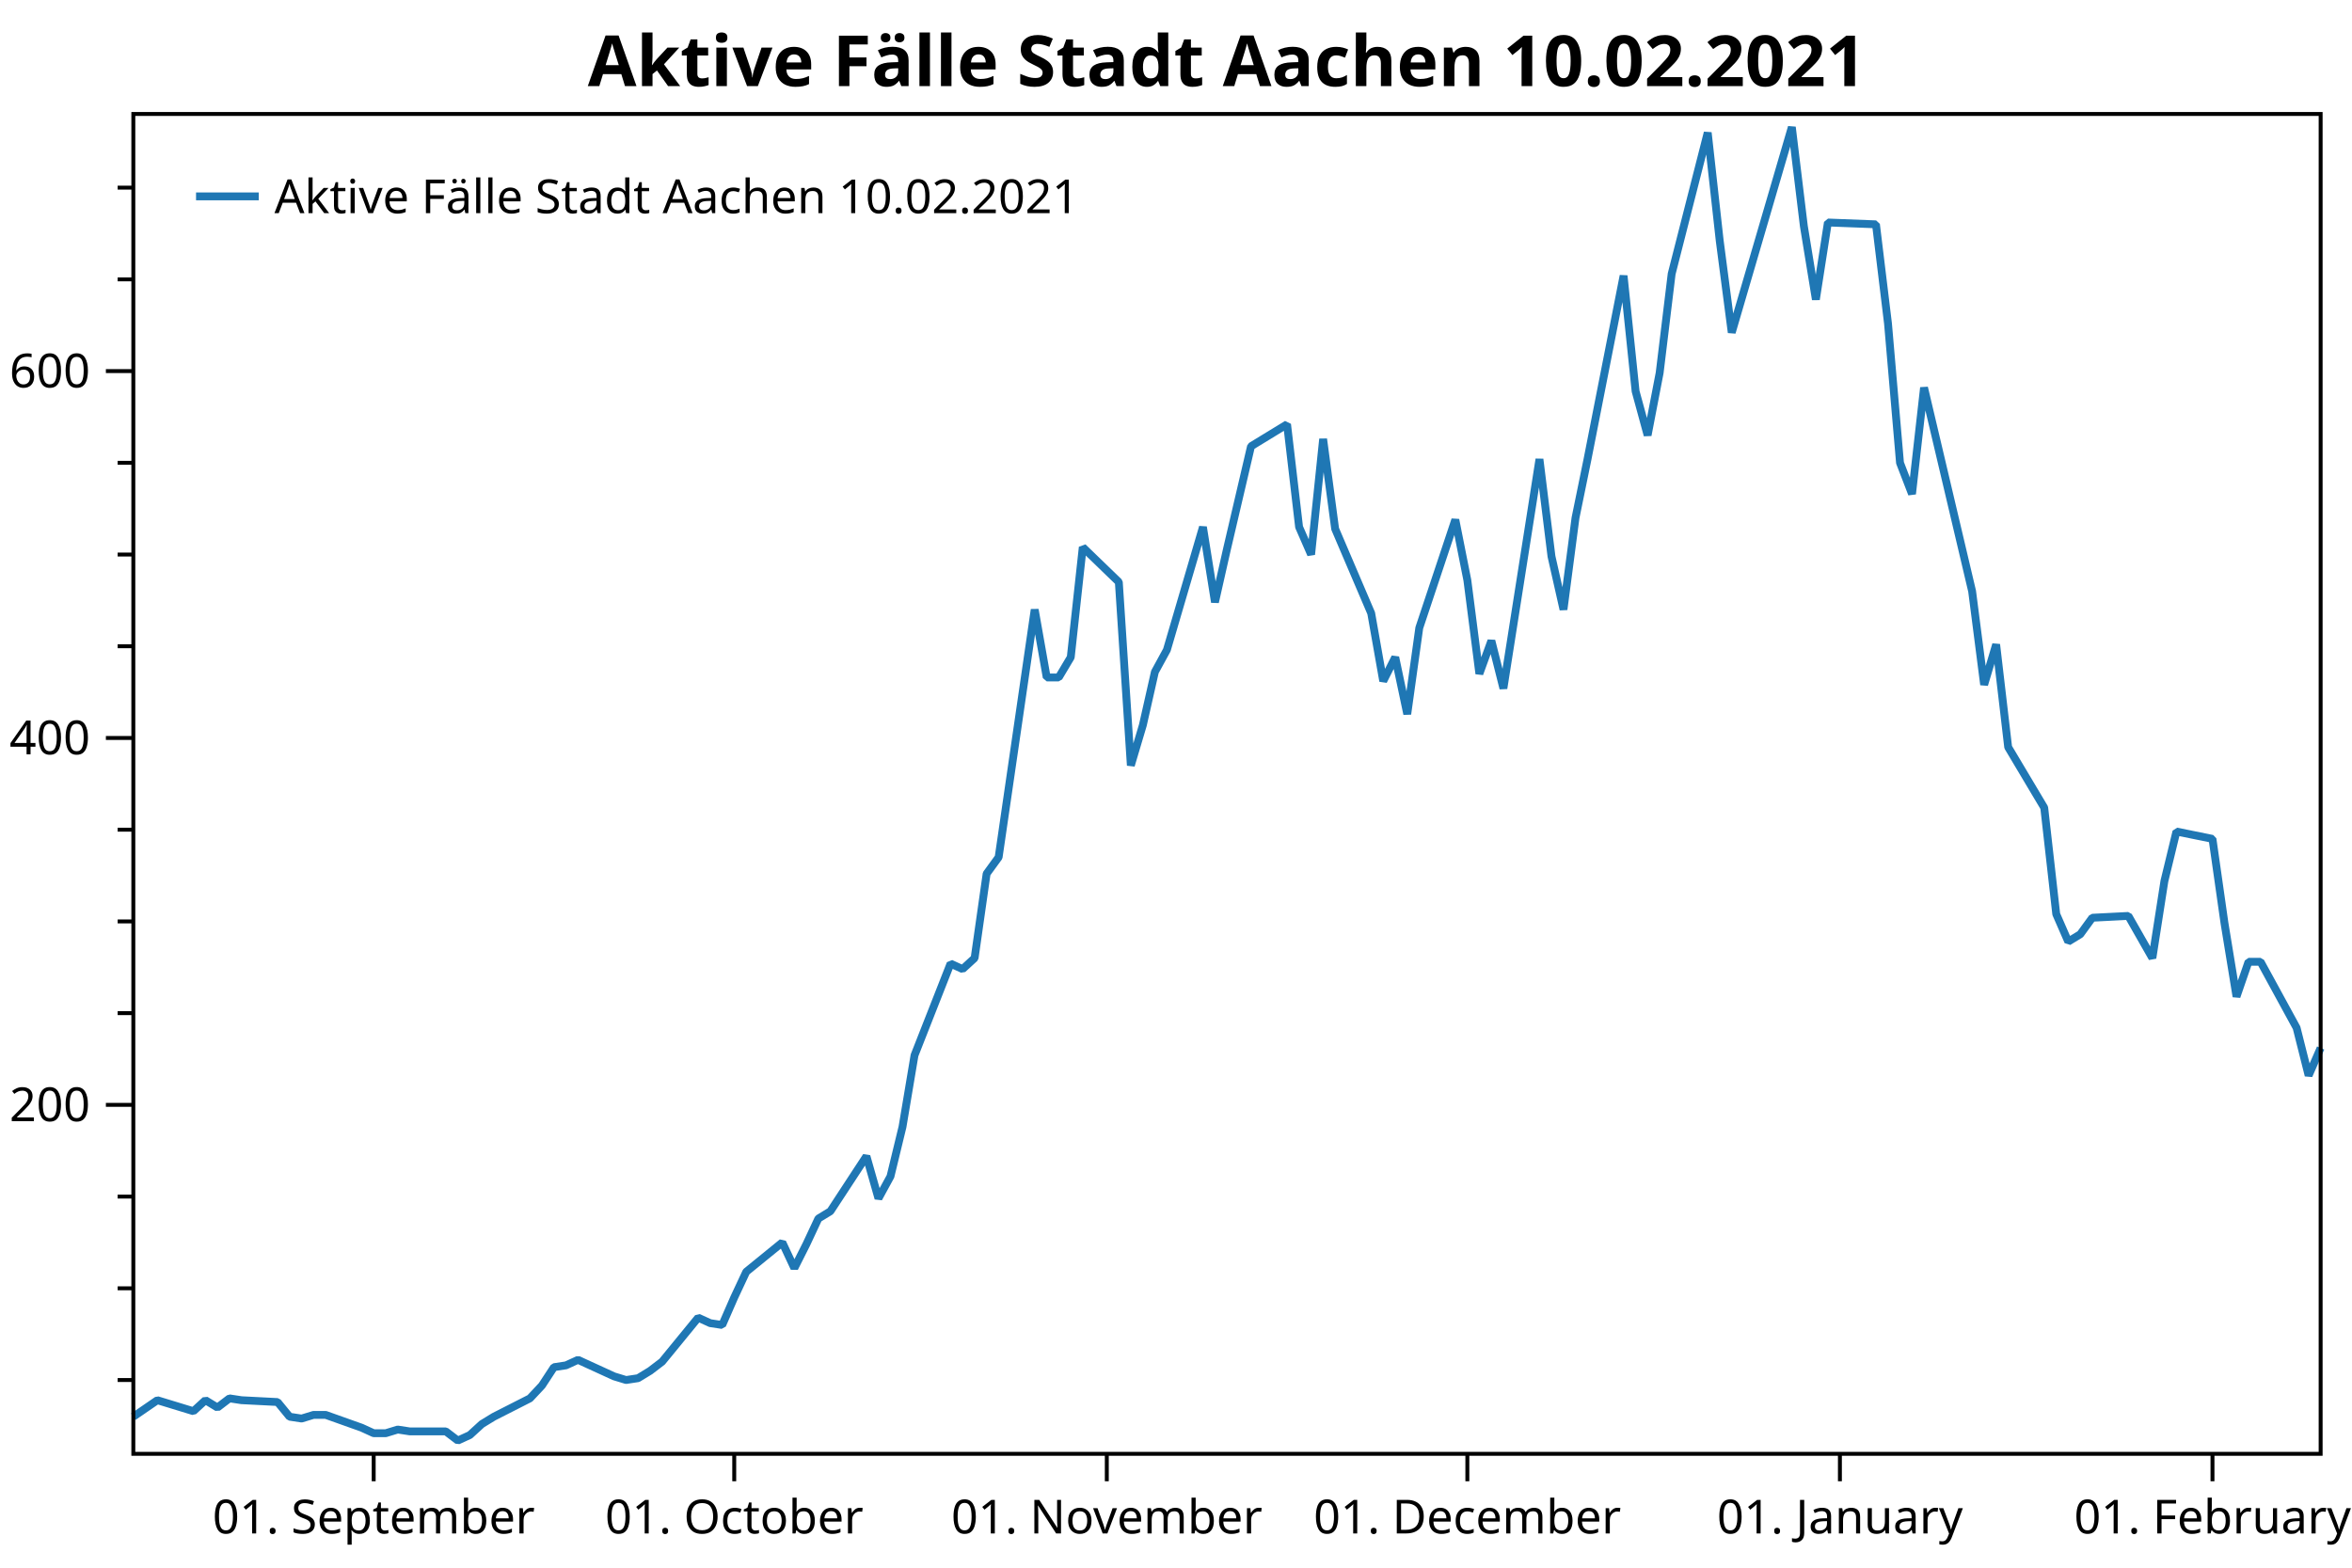
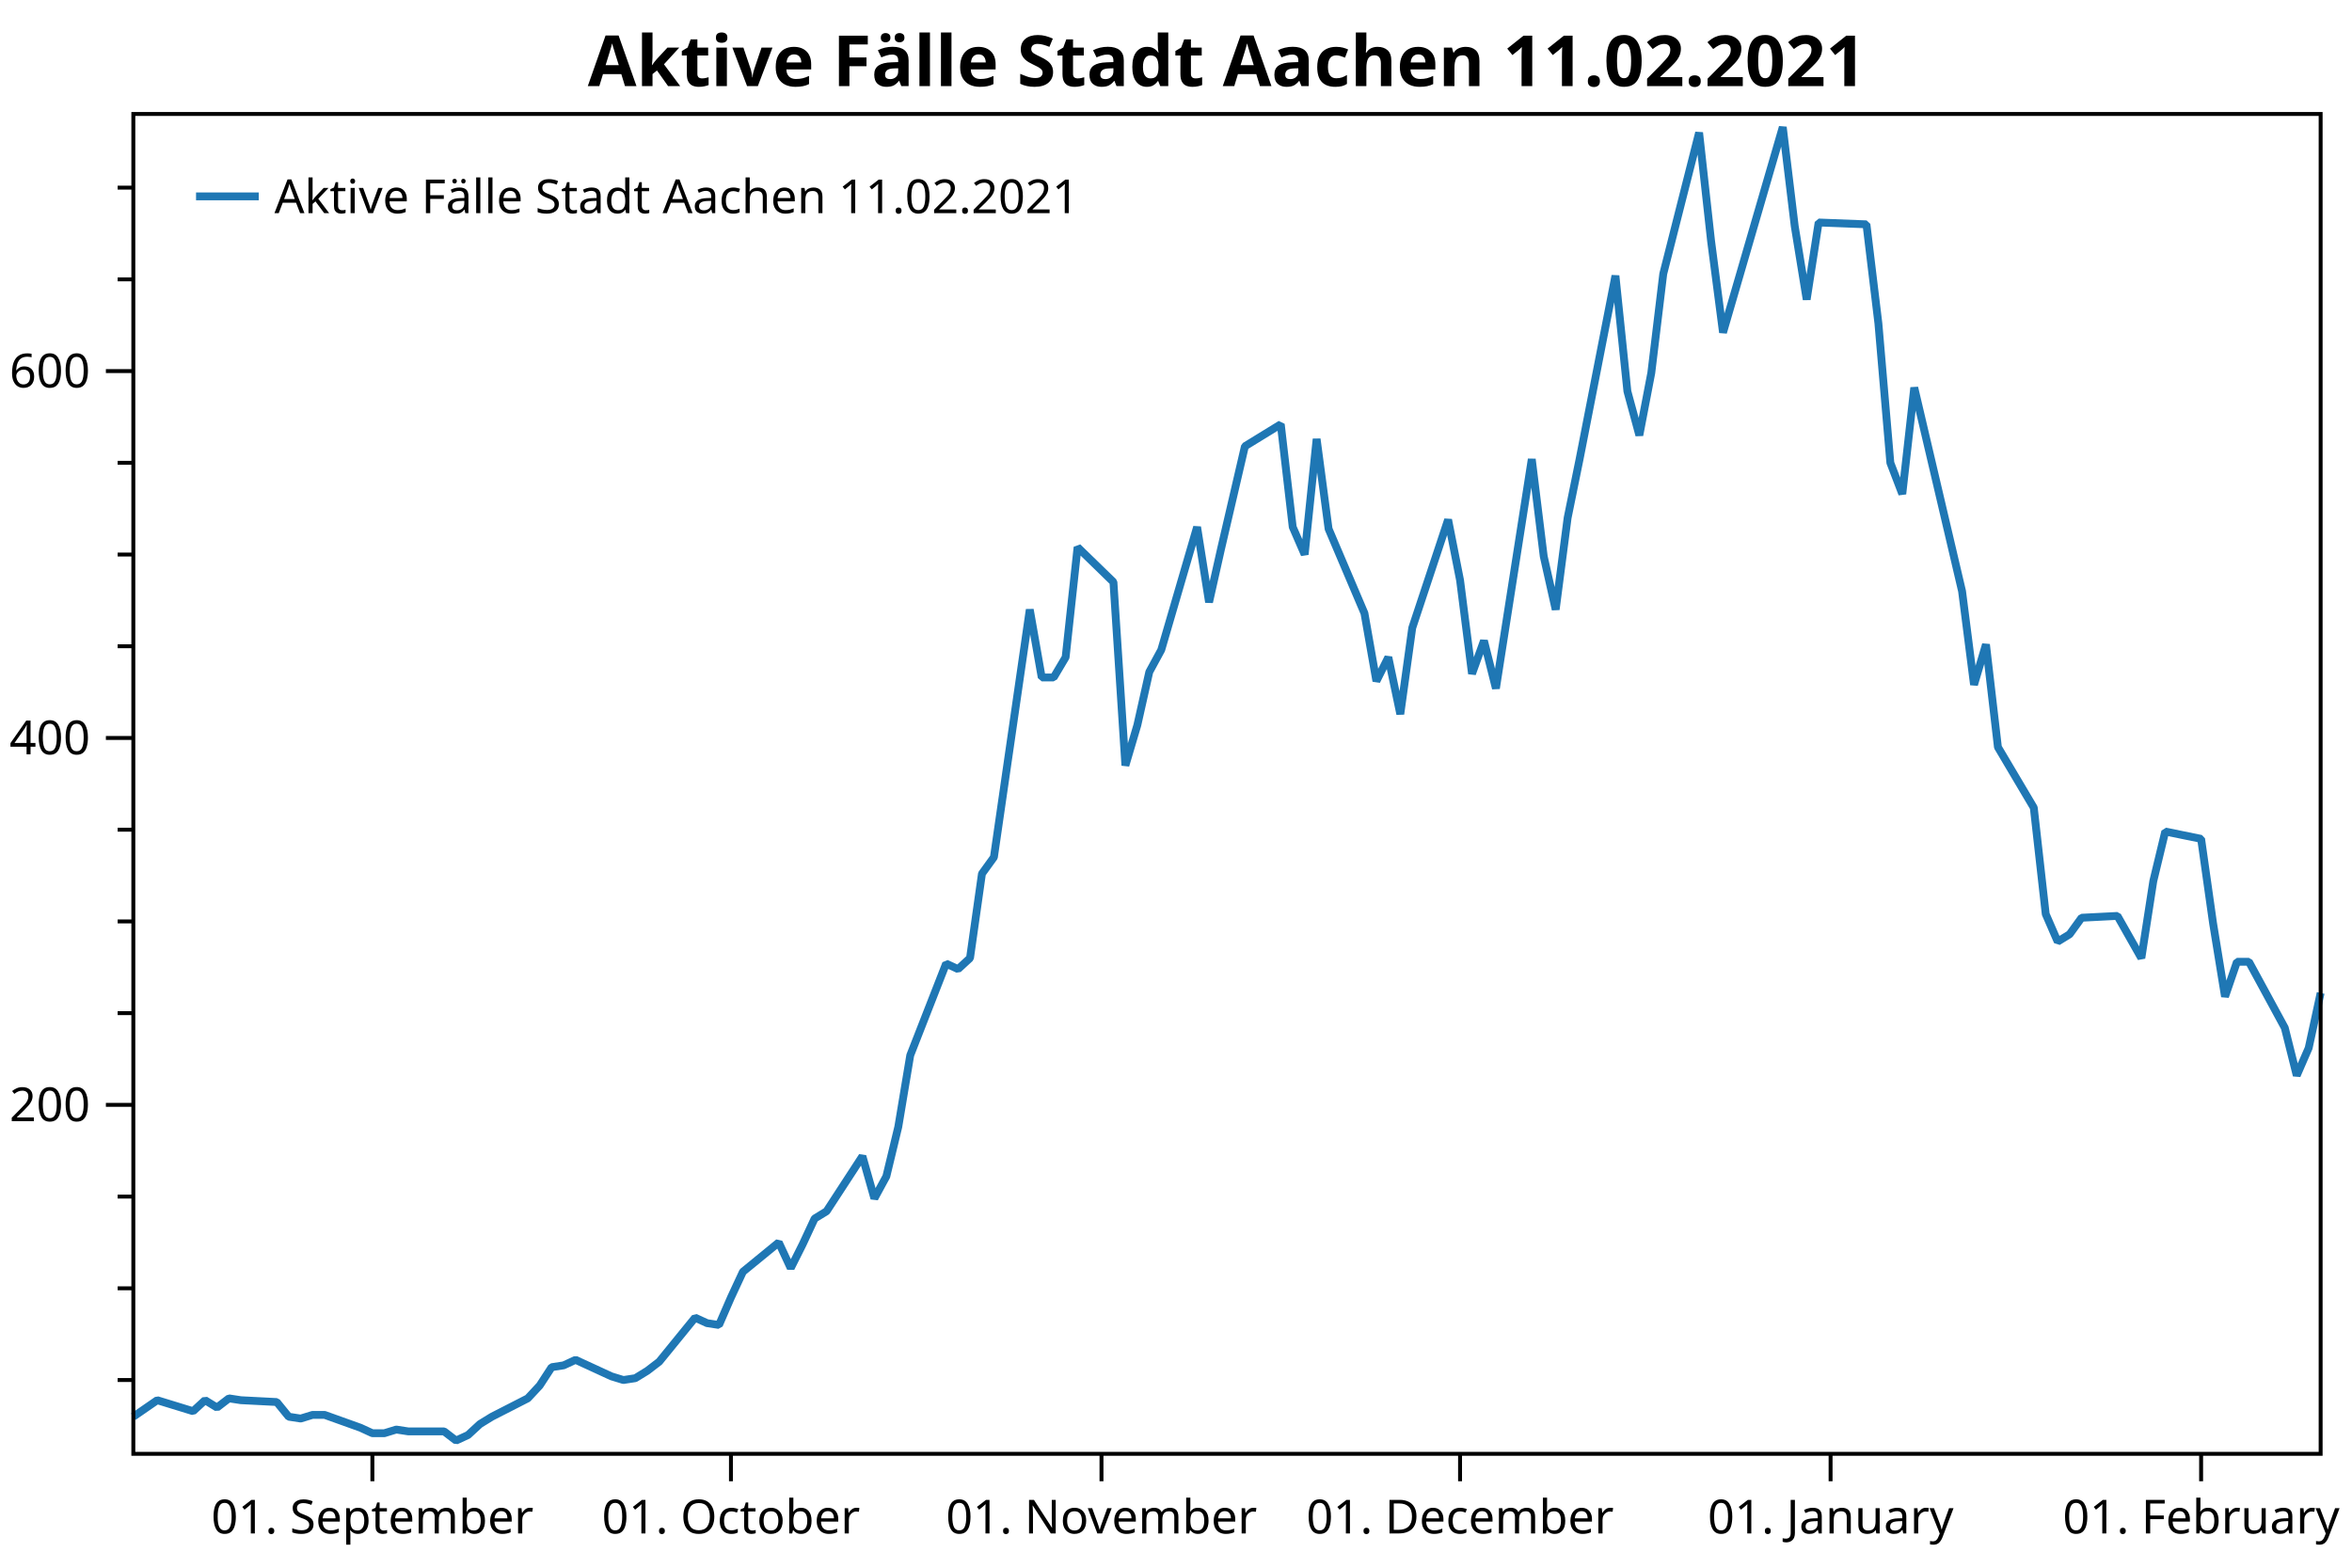
<svg xmlns="http://www.w3.org/2000/svg" width="600" height="400" version="1.1">
  <rect x="0" y="0" width="600" height="400" style="fill:rgb(255,255,255);stroke:none;" />
  <polyline points="34.012,352.116 30.012,352.116" style="fill:none;stroke:black;stroke-width:1" />
  <polyline points="34.012,328.713 30.012,328.713" style="fill:none;stroke:black;stroke-width:1" />
  <polyline points="34.012,305.31 30.012,305.31" style="fill:none;stroke:black;stroke-width:1" />
  <polyline points="34.012,258.504 30.012,258.504" style="fill:none;stroke:black;stroke-width:1" />
  <polyline points="34.012,235.101 30.012,235.101" style="fill:none;stroke:black;stroke-width:1" />
  <polyline points="34.012,211.698 30.012,211.698" style="fill:none;stroke:black;stroke-width:1" />
  <polyline points="34.012,164.892 30.012,164.892" style="fill:none;stroke:black;stroke-width:1" />
  <polyline points="34.012,141.489 30.012,141.489" style="fill:none;stroke:black;stroke-width:1" />
  <polyline points="34.012,118.086 30.012,118.086" style="fill:none;stroke:black;stroke-width:1" />
  <polyline points="34.012,71.28 30.012,71.28" style="fill:none;stroke:black;stroke-width:1" />
  <polyline points="34.012,47.877 30.012,47.877" style="fill:none;stroke:black;stroke-width:1" />
  <text dominant-baseline="middle" text-anchor="end" transform="translate(23.012,281.9071)" font-family="Segoe UI" font-size="12" font-weight="400" fill="black">200</text>
  <text dominant-baseline="middle" text-anchor="end" transform="translate(23.012,188.295)" font-family="Segoe UI" font-size="12" font-weight="400" fill="black">400</text>
  <text dominant-baseline="middle" text-anchor="end" transform="translate(23.012,94.6829)" font-family="Segoe UI" font-size="12" font-weight="400" fill="black">600</text>
  <polyline points="34.012,281.907 27.012,281.907" style="fill:none;stroke:black;stroke-width:1" />
  <polyline points="34.012,188.295 27.012,188.295" style="fill:none;stroke:black;stroke-width:1" />
  <polyline points="34.012,94.683 27.012,94.683" style="fill:none;stroke:black;stroke-width:1" />
-   <text dominant-baseline="hanging" text-anchor="middle" transform="translate(95.3294,381.947)" font-family="Segoe UI" font-size="12" font-weight="400" fill="black">01. September</text>
-   <text dominant-baseline="hanging" text-anchor="middle" transform="translate(187.3054,381.947)" font-family="Segoe UI" font-size="12" font-weight="400" fill="black">01. October</text>
-   <text dominant-baseline="hanging" text-anchor="middle" transform="translate(282.3473,381.947)" font-family="Segoe UI" font-size="12" font-weight="400" fill="black">01. November</text>
-   <text dominant-baseline="hanging" text-anchor="middle" transform="translate(374.3234,381.947)" font-family="Segoe UI" font-size="12" font-weight="400" fill="black">01. December</text>
-   <text dominant-baseline="hanging" text-anchor="middle" transform="translate(469.3653,381.947)" font-family="Segoe UI" font-size="12" font-weight="400" fill="black">01. January</text>
-   <text dominant-baseline="hanging" text-anchor="middle" transform="translate(564.4072,381.947)" font-family="Segoe UI" font-size="12" font-weight="400" fill="black">01. February</text>
-   <polyline points="95.329,370.947 95.329,377.947" style="fill:none;stroke:black;stroke-width:1" />
-   <polyline points="187.305,370.947 187.305,377.947" style="fill:none;stroke:black;stroke-width:1" />
-   <polyline points="282.347,370.947 282.347,377.947" style="fill:none;stroke:black;stroke-width:1" />
-   <polyline points="374.323,370.947 374.323,377.947" style="fill:none;stroke:black;stroke-width:1" />
-   <polyline points="469.365,370.947 469.365,377.947" style="fill:none;stroke:black;stroke-width:1" />
-   <polyline points="564.407,370.947 564.407,377.947" style="fill:none;stroke:black;stroke-width:1" />
-   <polyline points="34.012,361.477 40.144,357.265 49.341,360.073 52.407,357.265 55.473,359.137 58.539,356.797 61.605,357.265 70.802,357.733 73.868,361.477 76.934,361.945 80,361.009 83.066,361.009 92.263,364.286 95.329,365.69 98.395,365.69 101.461,364.754 104.527,365.222 113.725,365.222 116.79,367.562 119.856,366.158 122.922,363.35 125.988,361.477 135.186,356.797 138.251,353.52 141.317,348.84 144.383,348.372 147.449,346.967 156.647,351.18 159.713,352.116 162.779,351.648 165.844,349.776 168.91,347.436 178.108,336.202 181.174,337.606 184.239,338.074 187.305,331.053 190.371,324.501 199.569,317.012 202.635,323.565 205.701,317.48 208.767,310.927 211.832,309.055 221.03,295.013 224.096,305.778 227.162,300.161 230.228,287.524 233.293,269.269 242.491,245.866 245.557,247.271 248.623,244.462 251.689,222.931 254.755,218.719 263.952,155.531 267.018,172.849 270.084,172.849 273.15,167.7 276.216,139.617 285.413,148.51 288.479,195.316 291.545,185.019 294.611,171.445 297.677,165.828 306.874,134.468 309.94,153.659 313.006,140.085 319.138,113.873 328.335,108.257 331.401,134.468 334.467,141.489 337.533,112.001 340.599,134.936 349.796,156.467 352.862,173.785 355.928,167.7 358.994,182.21 362.06,160.211 371.257,132.596 374.323,148.042 377.389,171.913 380.455,163.488 383.521,175.657 392.719,117.15 395.784,141.957 398.85,155.531 401.916,132.128 404.982,117.15 414.18,70.344 417.245,99.832 420.311,111.065 423.377,95.151 426.443,69.876 435.641,33.835 438.707,61.451 441.772,84.854 457.102,32.431 460.168,57.706 463.233,76.428 466.299,56.77 478.563,57.238 481.629,82.513 484.695,118.086 487.76,126.043 490.826,98.895 503.09,150.85 506.156,174.721 509.222,164.424 512.287,190.635 521.485,206.081 524.551,233.229 527.617,240.25 530.683,238.377 533.749,234.165 542.946,233.697 549.078,244.462 552.144,224.804 555.21,212.166 564.407,214.038 567.473,235.569 570.539,254.292 573.605,245.398 576.671,245.398 585.868,262.248 588.934,274.418 592,267.397" style="fill:none;stroke:rgb(31,119,180);stroke-width:2;stroke-linejoin:bevel" />
-   <text dominant-baseline="hanging" text-anchor="middle" transform="translate(313.006,8)" font-family="Segoe UI" font-size="18" font-weight="700" fill="black">Aktive Fälle Stadt Aachen 10.02.2021</text>
+   <text dominant-baseline="hanging" text-anchor="middle" transform="translate(94.9943,381.947)" font-family="Segoe UI" font-size="12" font-weight="400" fill="black">01. September</text>
+   <text dominant-baseline="hanging" text-anchor="middle" transform="translate(186.4677,381.947)" font-family="Segoe UI" font-size="12" font-weight="400" fill="black">01. October</text>
+   <text dominant-baseline="hanging" text-anchor="middle" transform="translate(280.9903,381.947)" font-family="Segoe UI" font-size="12" font-weight="400" fill="black">01. November</text>
+   <text dominant-baseline="hanging" text-anchor="middle" transform="translate(372.4637,381.947)" font-family="Segoe UI" font-size="12" font-weight="400" fill="black">01. December</text>
+   <text dominant-baseline="hanging" text-anchor="middle" transform="translate(466.9863,381.947)" font-family="Segoe UI" font-size="12" font-weight="400" fill="black">01. January</text>
+   <text dominant-baseline="hanging" text-anchor="middle" transform="translate(561.5089,381.947)" font-family="Segoe UI" font-size="12" font-weight="400" fill="black">01. February</text>
+   <polyline points="94.994,370.947 94.994,377.947" style="fill:none;stroke:black;stroke-width:1" />
+   <polyline points="186.468,370.947 186.468,377.947" style="fill:none;stroke:black;stroke-width:1" />
+   <polyline points="280.99,370.947 280.99,377.947" style="fill:none;stroke:black;stroke-width:1" />
+   <polyline points="372.464,370.947 372.464,377.947" style="fill:none;stroke:black;stroke-width:1" />
+   <polyline points="466.986,370.947 466.986,377.947" style="fill:none;stroke:black;stroke-width:1" />
+   <polyline points="561.509,370.947 561.509,377.947" style="fill:none;stroke:black;stroke-width:1" />
+   <polyline points="34.012,361.477 40.11,357.265 49.258,360.073 52.307,357.265 55.356,359.137 58.405,356.797 61.454,357.265 70.601,357.733 73.65,361.477 76.7,361.945 79.749,361.009 82.798,361.009 91.945,364.286 94.994,365.69 98.043,365.69 101.093,364.754 104.142,365.222 113.289,365.222 116.338,367.562 119.387,366.158 122.436,363.35 125.485,361.477 134.633,356.797 137.682,353.52 140.731,348.84 143.78,348.372 146.829,346.967 155.977,351.18 159.026,352.116 162.075,351.648 165.124,349.776 168.173,347.436 177.32,336.202 180.369,337.606 183.419,338.074 186.468,331.053 189.517,324.501 198.664,317.012 201.713,323.565 204.762,317.48 207.811,310.927 210.861,309.055 220.008,295.013 223.057,305.778 226.106,300.161 229.155,287.524 232.204,269.269 241.352,245.866 244.401,247.271 247.45,244.462 250.499,222.931 253.548,218.719 262.696,155.531 265.745,172.849 268.794,172.849 271.843,167.7 274.892,139.617 284.039,148.51 287.089,195.316 290.138,185.019 293.187,171.445 296.236,165.828 305.383,134.468 308.432,153.659 311.481,140.085 317.58,113.873 326.727,108.257 329.776,134.468 332.825,141.489 335.874,112.001 338.923,134.936 348.071,156.467 351.12,173.785 354.169,167.7 357.218,182.21 360.267,160.211 369.415,132.596 372.464,148.042 375.513,171.913 378.562,163.488 381.611,175.657 390.758,117.15 393.808,141.957 396.857,155.531 399.906,132.128 402.955,117.15 412.102,70.344 415.151,99.832 418.2,111.065 421.25,95.151 424.299,69.876 433.446,33.835 436.495,61.451 439.544,84.854 454.79,32.431 457.839,57.706 460.888,76.428 463.937,56.77 476.134,57.238 479.183,82.513 482.232,118.086 485.281,126.043 488.33,98.895 500.527,150.85 503.576,174.721 506.625,164.424 509.674,190.635 518.821,206.081 521.87,233.229 524.919,240.25 527.969,238.377 531.018,234.165 540.165,233.697 546.263,244.462 549.312,224.804 552.361,212.166 561.509,214.038 564.558,235.569 567.607,254.292 570.656,245.398 573.705,245.398 582.853,262.248 585.902,274.418 588.951,267.397 592,253.355" style="fill:none;stroke:rgb(31,119,180);stroke-width:2;stroke-linejoin:bevel" />
+   <text dominant-baseline="hanging" text-anchor="middle" transform="translate(313.006,8)" font-family="Segoe UI" font-size="18" font-weight="700" fill="black">Aktive Fälle Stadt Aachen 11.02.2021</text>
  <polygon points="34.012,29.079 592,29.079 592,370.947 34.012,370.947" style="fill:none;stroke:black;stroke-width:1" />
  <polygon points="42.012,37.08 228.483,37.08 228.483,63.133 42.012,63.133" style="fill:none;stroke:none;" />
-   <text dominant-baseline="hanging" text-anchor="start" transform="translate(70.012,45.0795)" font-family="Segoe UI" font-size="12" font-weight="400" fill="black">Aktive Fälle Stadt Aachen 10.02.2021</text>
+   <text dominant-baseline="hanging" text-anchor="start" transform="translate(70.012,45.0795)" font-family="Segoe UI" font-size="12" font-weight="400" fill="black">Aktive Fälle Stadt Aachen 11.02.2021</text>
  <polyline points="50.012,50.106 66.012,50.106" style="fill:none;stroke:rgb(31,119,180);stroke-width:2" />
</svg>
